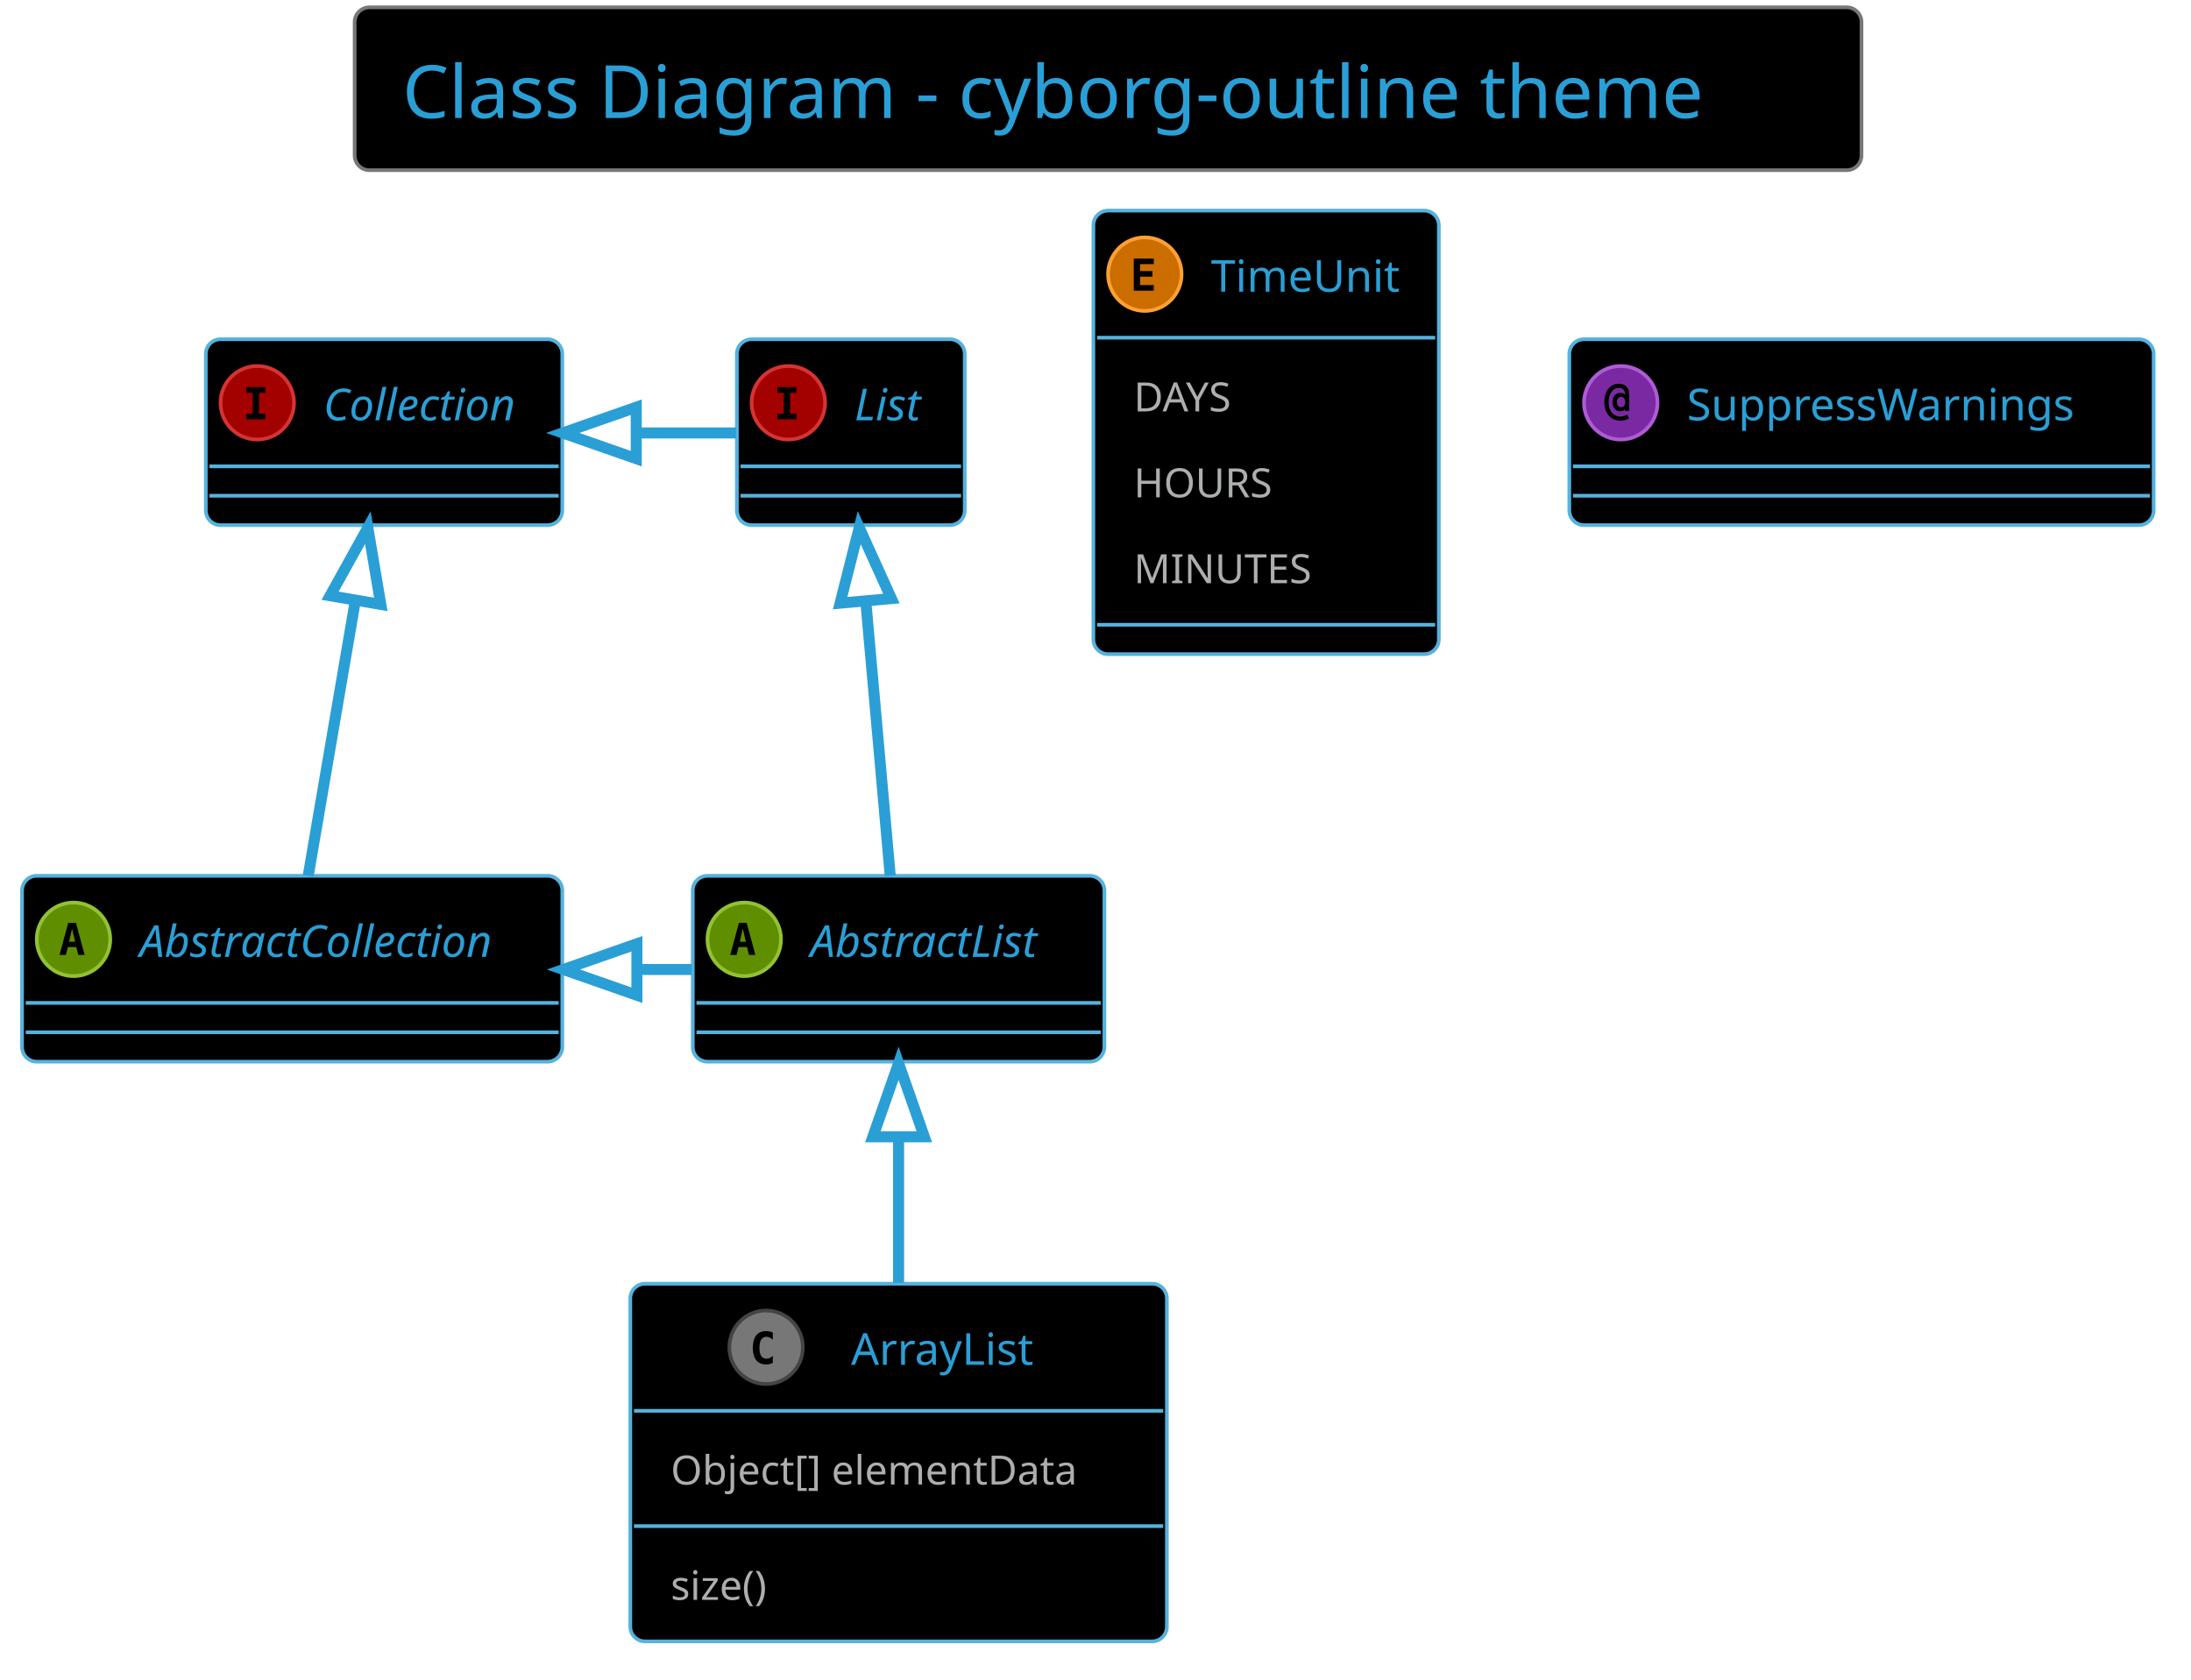
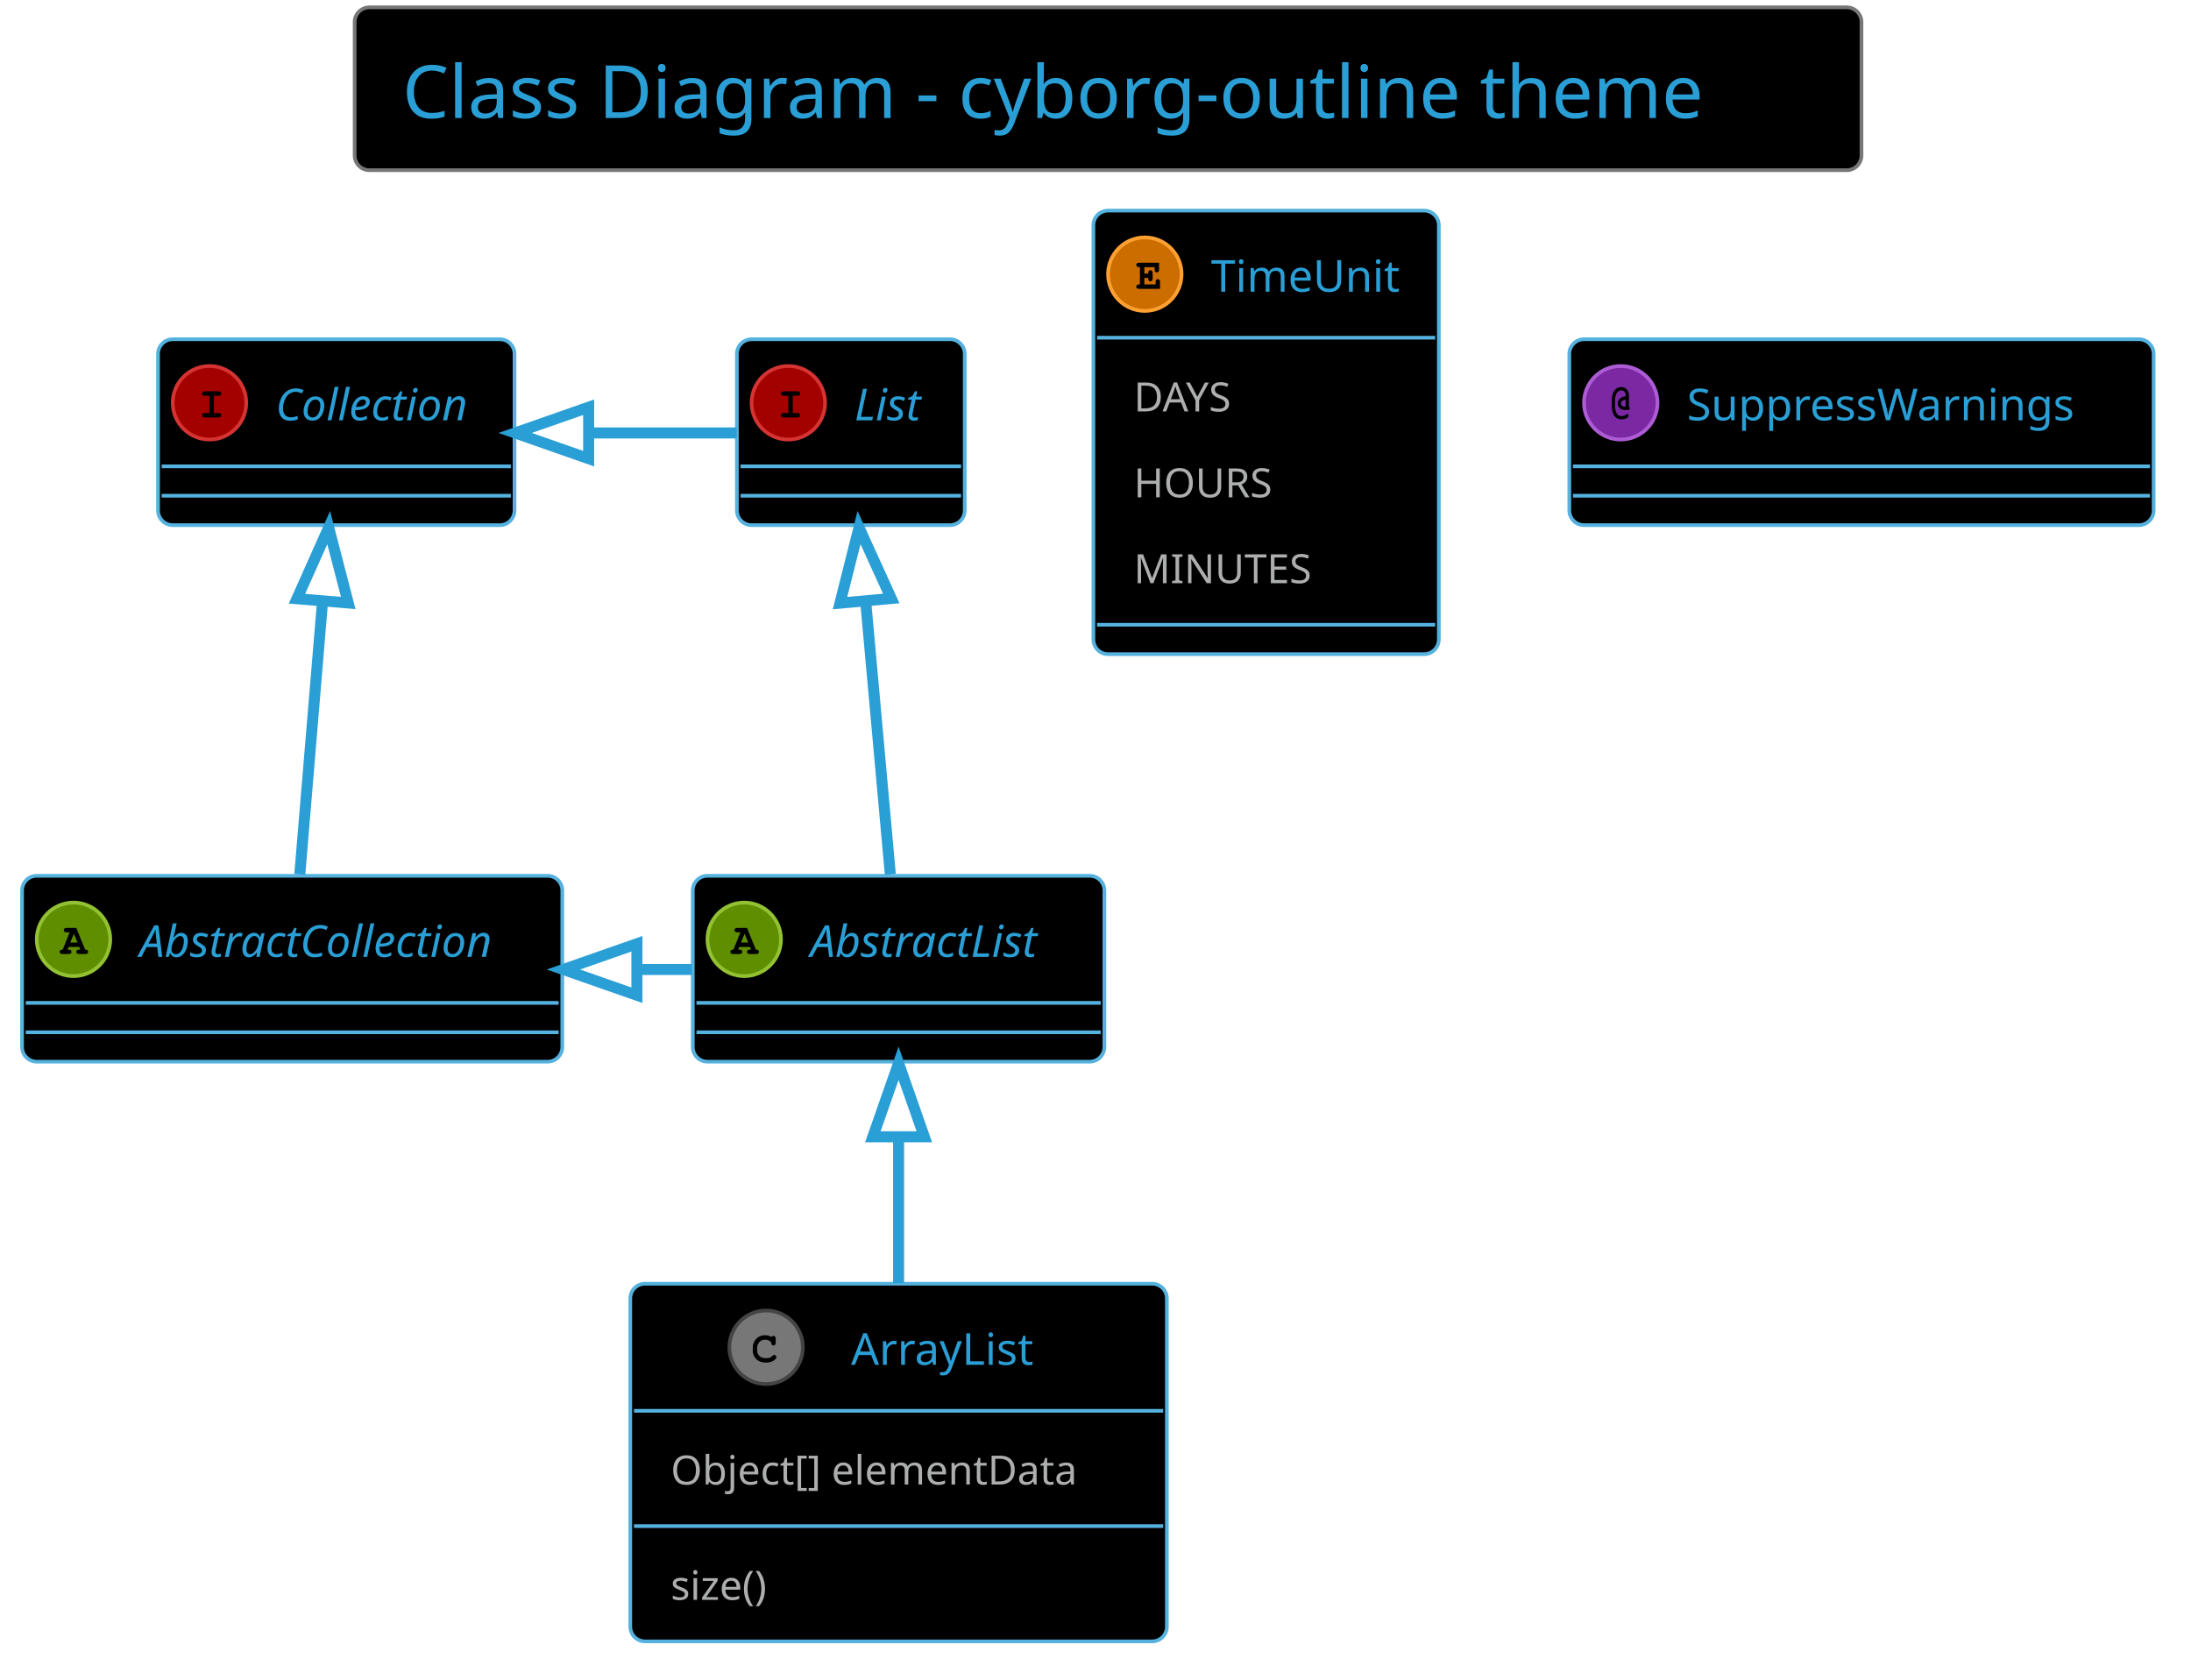
<svg xmlns="http://www.w3.org/2000/svg" contentScriptType="application/ecmascript" contentStyleType="text/css" height="476.042px" preserveAspectRatio="none" style="width:621px;height:476px;background:#000000;" version="1.1" viewBox="0 0 621 476" width="621.875px" zoomAndPan="magnify">
  <defs />
  <g>
    <rect fill="#000000" height="46.153" rx="4.167" ry="4.167" style="stroke: #777777; stroke-width: 1.042;" width="427.083" x="100.521" y="2.083" />
    <text fill="#2A9FD6" font-family="Verdana" font-size="20.833" lengthAdjust="spacingAndGlyphs" textLength="400" x="114.062" y="33.445">Class Diagram - cyborg-outline theme</text>
    <rect fill="#000000" height="52.692" id="AbstractList" rx="4.167" ry="4.167" style="stroke: #55B2DE; stroke-width: 1.042;" width="116.667" x="196.354" y="248.236" />
    <ellipse cx="210.938" cy="266.249" fill="#5F8F00" rx="10.417" ry="10.417" style="stroke: #92C233; stroke-width: 1.042;" />
-     <path d="M210.531,263.205 L209.684,266.932 L211.393,266.932 L210.531,263.205 Z M209.44,261.561 L211.637,261.561 L214.095,270.676 L212.288,270.676 L211.735,268.43 L209.326,268.43 L208.773,270.676 L206.966,270.676 L209.44,261.561 Z " />
+     <path d="M212.565,268.397 L209.538,268.397 L209.228,269.162 L209.538,269.162 Q209.977,269.162 210.173,269.333 Q210.368,269.504 210.368,269.797 Q210.368,270.073 210.173,270.244 Q209.977,270.415 209.538,270.415 L207.845,270.415 Q207.389,270.415 207.202,270.244 Q207.015,270.073 207.015,269.781 Q207.015,269.504 207.218,269.325 Q207.422,269.146 207.878,269.162 L209.847,264.263 L209.033,264.263 Q208.577,264.263 208.382,264.092 Q208.187,263.921 208.187,263.644 Q208.187,263.351 208.382,263.18 Q208.577,263.01 209.033,263.01 L211.735,263.01 L214.225,269.162 Q214.665,269.162 214.795,269.26 Q215.088,269.455 215.088,269.797 Q215.088,270.073 214.893,270.244 Q214.697,270.415 214.258,270.415 L212.565,270.415 Q212.109,270.415 211.922,270.244 Q211.735,270.073 211.735,269.781 Q211.735,269.504 211.922,269.333 Q212.109,269.162 212.565,269.162 L212.874,269.162 L212.565,268.397 Z M212.06,267.144 L211.051,264.67 L210.026,267.144 L212.06,267.144 Z " />
    <text fill="#2A9FD6" font-family="Verdana" font-size="12.5" font-style="italic" lengthAdjust="spacingAndGlyphs" textLength="75" x="229.688" y="271.22">AbstractList</text>
    <line style="stroke: #55B2DE; stroke-width: 1.042;" x1="197.396" x2="311.979" y1="284.261" y2="284.261" />
    <line style="stroke: #55B2DE; stroke-width: 1.042;" x1="197.396" x2="311.979" y1="292.594" y2="292.594" />
    <rect fill="#000000" height="52.692" id="AbstractCollection" rx="4.167" ry="4.167" style="stroke: #55B2DE; stroke-width: 1.042;" width="153.125" x="6.25" y="248.236" />
    <ellipse cx="20.833" cy="266.249" fill="#5F8F00" rx="10.417" ry="10.417" style="stroke: #92C233; stroke-width: 1.042;" />
-     <path d="M20.426,263.205 L19.58,266.932 L21.289,266.932 L20.426,263.205 Z M19.336,261.561 L21.533,261.561 L23.991,270.676 L22.184,270.676 L21.631,268.43 L19.222,268.43 L18.669,270.676 L16.862,270.676 L19.336,261.561 Z " />
+     <path d="M22.461,268.397 L19.434,268.397 L19.124,269.162 L19.434,269.162 Q19.873,269.162 20.068,269.333 Q20.264,269.504 20.264,269.797 Q20.264,270.073 20.068,270.244 Q19.873,270.415 19.434,270.415 L17.741,270.415 Q17.285,270.415 17.098,270.244 Q16.911,270.073 16.911,269.781 Q16.911,269.504 17.114,269.325 Q17.318,269.146 17.773,269.162 L19.743,264.263 L18.929,264.263 Q18.473,264.263 18.278,264.092 Q18.083,263.921 18.083,263.644 Q18.083,263.351 18.278,263.18 Q18.473,263.01 18.929,263.01 L21.631,263.01 L24.121,269.162 Q24.561,269.162 24.691,269.26 Q24.984,269.455 24.984,269.797 Q24.984,270.073 24.788,270.244 Q24.593,270.415 24.154,270.415 L22.461,270.415 Q22.005,270.415 21.818,270.244 Q21.631,270.073 21.631,269.781 Q21.631,269.504 21.818,269.333 Q22.005,269.162 22.461,269.162 L22.77,269.162 L22.461,268.397 Z M21.956,267.144 L20.947,264.67 L19.922,267.144 L21.956,267.144 Z " />
    <text fill="#2A9FD6" font-family="Verdana" font-size="12.5" font-style="italic" lengthAdjust="spacingAndGlyphs" textLength="111.458" x="39.583" y="271.22">AbstractCollection</text>
    <line style="stroke: #55B2DE; stroke-width: 1.042;" x1="7.292" x2="158.333" y1="284.261" y2="284.261" />
    <line style="stroke: #55B2DE; stroke-width: 1.042;" x1="7.292" x2="158.333" y1="292.594" y2="292.594" />
    <rect fill="#000000" height="52.692" id="List" rx="4.167" ry="4.167" style="stroke: #55B2DE; stroke-width: 1.042;" width="64.583" x="208.854" y="96.153" />
    <ellipse cx="223.438" cy="114.165" fill="#A30000" rx="10.417" ry="10.417" style="stroke: #D63333; stroke-width: 1.042;" />
-     <path d="M220.329,111.333 L220.329,109.738 L225.749,109.738 L225.749,111.333 L223.942,111.333 L223.942,117.258 L225.749,117.258 L225.749,118.853 L220.329,118.853 L220.329,117.258 L222.135,117.258 L222.135,111.333 L220.329,111.333 Z " />
+     <path d="M224.691,112.18 L224.691,117.079 L225.96,117.079 Q226.4,117.079 226.595,117.25 Q226.79,117.421 226.79,117.713 Q226.79,117.99 226.595,118.161 Q226.4,118.332 225.96,118.332 L222.168,118.332 Q221.728,118.332 221.533,118.161 Q221.338,117.99 221.338,117.697 Q221.338,117.421 221.533,117.25 Q221.728,117.079 222.168,117.079 L223.438,117.079 L223.438,112.18 L222.168,112.18 Q221.728,112.18 221.533,112.009 Q221.338,111.838 221.338,111.561 Q221.338,111.268 221.533,111.097 Q221.728,110.926 222.168,110.926 L225.96,110.926 Q226.4,110.926 226.595,111.097 Q226.79,111.268 226.79,111.561 Q226.79,111.838 226.595,112.009 Q226.4,112.18 225.96,112.18 L224.691,112.18 Z " />
    <text fill="#2A9FD6" font-family="Verdana" font-size="12.5" font-style="italic" lengthAdjust="spacingAndGlyphs" textLength="22.917" x="242.188" y="119.137">List</text>
    <line style="stroke: #55B2DE; stroke-width: 1.042;" x1="209.896" x2="272.396" y1="132.178" y2="132.178" />
    <line style="stroke: #55B2DE; stroke-width: 1.042;" x1="209.896" x2="272.396" y1="140.511" y2="140.511" />
-     <rect fill="#000000" height="52.692" id="Collection" rx="4.167" ry="4.167" style="stroke: #55B2DE; stroke-width: 1.042;" width="101.042" x="58.333" y="96.153" />
-     <ellipse cx="72.917" cy="114.165" fill="#A30000" rx="10.417" ry="10.417" style="stroke: #D63333; stroke-width: 1.042;" />
-     <path d="M69.808,111.333 L69.808,109.738 L75.228,109.738 L75.228,111.333 L73.421,111.333 L73.421,117.258 L75.228,117.258 L75.228,118.853 L69.808,118.853 L69.808,117.258 L71.615,117.258 L71.615,111.333 L69.808,111.333 Z " />
-     <text fill="#2A9FD6" font-family="Verdana" font-size="12.5" font-style="italic" lengthAdjust="spacingAndGlyphs" textLength="59.375" x="91.667" y="119.137">Collection</text>
-     <line style="stroke: #55B2DE; stroke-width: 1.042;" x1="59.375" x2="158.333" y1="132.178" y2="132.178" />
-     <line style="stroke: #55B2DE; stroke-width: 1.042;" x1="59.375" x2="158.333" y1="140.511" y2="140.511" />
+     <rect fill="#000000" height="52.692" id="Collection" rx="4.167" ry="4.167" style="stroke: #55B2DE; stroke-width: 1.042;" width="101.042" x="44.792" y="96.153" />
+     <ellipse cx="59.375" cy="114.165" fill="#A30000" rx="10.417" ry="10.417" style="stroke: #D63333; stroke-width: 1.042;" />
+     <path d="M60.628,112.18 L60.628,117.079 L61.898,117.079 Q62.337,117.079 62.533,117.25 Q62.728,117.421 62.728,117.713 Q62.728,117.99 62.533,118.161 Q62.337,118.332 61.898,118.332 L58.105,118.332 Q57.666,118.332 57.471,118.161 Q57.275,117.99 57.275,117.697 Q57.275,117.421 57.471,117.25 Q57.666,117.079 58.105,117.079 L59.375,117.079 L59.375,112.18 L58.105,112.18 Q57.666,112.18 57.471,112.009 Q57.275,111.838 57.275,111.561 Q57.275,111.268 57.471,111.097 Q57.666,110.926 58.105,110.926 L61.898,110.926 Q62.337,110.926 62.533,111.097 Q62.728,111.268 62.728,111.561 Q62.728,111.838 62.533,112.009 Q62.337,112.18 61.898,112.18 L60.628,112.18 Z " />
+     <text fill="#2A9FD6" font-family="Verdana" font-size="12.5" font-style="italic" lengthAdjust="spacingAndGlyphs" textLength="59.375" x="78.125" y="119.137">Collection</text>
+     <line style="stroke: #55B2DE; stroke-width: 1.042;" x1="45.833" x2="144.792" y1="132.178" y2="132.178" />
+     <line style="stroke: #55B2DE; stroke-width: 1.042;" x1="45.833" x2="144.792" y1="140.511" y2="140.511" />
    <rect fill="#000000" height="101.376" id="ArrayList" rx="4.167" ry="4.167" style="stroke: #55B2DE; stroke-width: 1.042;" width="152.083" x="178.646" y="363.861" />
    <ellipse cx="217.135" cy="381.874" fill="#777777" rx="10.417" ry="10.417" style="stroke: #444444; stroke-width: 1.042;" />
-     <path d="M219.04,386.301 Q218.617,386.512 218.144,386.626 Q217.673,386.74 217.168,386.74 Q215.312,386.74 214.336,385.536 Q213.376,384.315 213.376,382.02 Q213.376,379.709 214.336,378.504 Q215.312,377.284 217.168,377.284 Q217.673,377.284 218.144,377.398 Q218.633,377.495 219.04,377.723 L219.04,379.725 Q218.584,379.302 218.144,379.107 Q217.705,378.895 217.249,378.895 Q216.256,378.895 215.752,379.693 Q215.247,380.474 215.247,382.02 Q215.247,383.55 215.752,384.331 Q216.256,385.113 217.249,385.113 Q217.705,385.113 218.144,384.917 Q218.584,384.722 219.04,384.299 L219.04,386.301 Z " />
+     <path d="M218.682,378.96 Q218.796,378.797 218.934,378.716 Q219.072,378.635 219.235,378.635 Q219.512,378.635 219.683,378.83 Q219.853,379.025 219.853,379.465 L219.853,380.539 Q219.853,380.978 219.683,381.174 Q219.512,381.369 219.235,381.369 Q218.975,381.369 218.828,381.223 Q218.682,381.092 218.6,380.702 Q218.568,380.441 218.438,380.311 Q218.177,380.034 217.73,379.872 Q217.282,379.709 216.826,379.709 Q216.273,379.709 215.801,379.953 Q215.329,380.197 214.971,380.742 Q214.613,381.288 214.613,382.053 L214.613,382.866 Q214.613,383.762 215.272,384.364 Q215.931,384.966 217.087,384.966 Q217.786,384.966 218.275,384.787 Q218.551,384.673 218.861,384.348 Q219.056,384.152 219.17,384.095 Q219.284,384.038 219.414,384.038 Q219.674,384.038 219.862,384.226 Q220.049,384.413 220.049,384.673 Q220.049,384.933 219.788,385.226 Q219.414,385.65 218.828,385.894 Q218.047,386.219 217.103,386.219 Q215.98,386.219 215.101,385.764 Q214.369,385.406 213.864,384.608 Q213.359,383.81 213.359,382.883 L213.359,382.036 Q213.359,381.06 213.815,380.213 Q214.271,379.367 215.077,378.911 Q215.882,378.456 216.777,378.456 Q217.331,378.456 217.803,378.578 Q218.275,378.7 218.682,378.96 Z " />
    <text fill="#2A9FD6" font-family="Verdana" font-size="12.5" lengthAdjust="spacingAndGlyphs" textLength="57.292" x="241.198" y="386.845">ArrayList</text>
    <line style="stroke: #55B2DE; stroke-width: 1.042;" x1="179.688" x2="329.688" y1="399.886" y2="399.886" />
    <text fill="#ADAFAE" font-family="Verdana" font-size="11.458" lengthAdjust="spacingAndGlyphs" textLength="129.167" x="190.104" y="420.781">Object[] elementData</text>
    <line style="stroke: #55B2DE; stroke-width: 1.042;" x1="179.688" x2="329.688" y1="432.562" y2="432.562" />
    <text fill="#ADAFAE" font-family="Verdana" font-size="11.458" lengthAdjust="spacingAndGlyphs" textLength="33.333" x="190.104" y="453.457">size()</text>
    <rect fill="#000000" height="125.719" id="TimeUnit" rx="4.167" ry="4.167" style="stroke: #55B2DE; stroke-width: 1.042;" width="97.917" x="309.896" y="59.694" />
    <ellipse cx="324.479" cy="77.707" fill="#CC6D00" rx="10.417" ry="10.417" style="stroke: #FFA033; stroke-width: 1.042;" />
-     <path d="M327.018,82.394 L321.338,82.394 L321.338,73.28 L327.018,73.28 L327.018,74.875 L323.144,74.875 L323.144,76.828 L326.644,76.828 L326.644,78.423 L323.144,78.423 L323.144,80.799 L327.018,80.799 L327.018,82.394 Z " />
+     <path d="M324.349,78.781 L324.349,80.62 L327.539,80.62 L327.539,79.937 Q327.539,79.497 327.71,79.302 Q327.881,79.107 328.158,79.107 Q328.434,79.107 328.613,79.302 Q328.792,79.497 328.792,79.937 L328.792,81.874 L322.9,81.874 Q322.445,81.874 322.249,81.703 Q322.054,81.532 322.054,81.239 Q322.054,80.962 322.249,80.791 Q322.445,80.62 322.9,80.62 L323.096,80.62 L323.096,75.721 L322.9,75.721 Q322.445,75.721 322.249,75.55 Q322.054,75.379 322.054,75.103 Q322.054,74.81 322.249,74.639 Q322.445,74.468 322.9,74.468 L328.516,74.468 L328.516,76.372 Q328.516,76.828 328.345,77.015 Q328.174,77.202 327.881,77.202 Q327.604,77.202 327.433,77.015 Q327.262,76.828 327.262,76.372 L327.262,75.721 L324.349,75.721 L324.349,77.528 L325.44,77.528 Q325.44,77.04 325.537,76.909 Q325.716,76.6 326.074,76.6 Q326.351,76.6 326.522,76.796 Q326.693,76.991 326.693,77.447 L326.693,78.879 Q326.693,79.286 326.595,79.432 Q326.4,79.725 326.074,79.725 Q325.716,79.725 325.537,79.416 Q325.44,79.286 325.44,78.781 L324.349,78.781 Z " />
    <text fill="#2A9FD6" font-family="Verdana" font-size="12.5" lengthAdjust="spacingAndGlyphs" textLength="56.25" x="343.229" y="82.678">TimeUnit</text>
    <line style="stroke: #55B2DE; stroke-width: 1.042;" x1="310.938" x2="406.771" y1="95.719" y2="95.719" />
    <text fill="#ADAFAE" font-family="Verdana" font-size="11.458" lengthAdjust="spacingAndGlyphs" textLength="33.333" x="321.354" y="116.614">DAYS</text>
    <text fill="#ADAFAE" font-family="Verdana" font-size="11.458" lengthAdjust="spacingAndGlyphs" textLength="42.708" x="321.354" y="140.957">HOURS</text>
    <text fill="#ADAFAE" font-family="Verdana" font-size="11.458" lengthAdjust="spacingAndGlyphs" textLength="54.167" x="321.354" y="165.299">MINUTES</text>
    <line style="stroke: #55B2DE; stroke-width: 1.042;" x1="310.938" x2="406.771" y1="177.08" y2="177.08" />
    <rect fill="#000000" height="52.692" id="SuppressWarnings" rx="4.167" ry="4.167" style="stroke: #55B2DE; stroke-width: 1.042;" width="165.625" x="444.792" y="96.153" />
    <ellipse cx="459.375" cy="114.165" fill="#7A29A3" rx="10.417" ry="10.417" style="stroke: #AD5CD6; stroke-width: 1.042;" />
-     <path d="M460.628,113.97 Q460.628,113.27 460.319,112.879 Q460.01,112.489 459.456,112.489 Q458.919,112.489 458.61,112.879 Q458.301,113.27 458.301,113.97 Q458.301,114.653 458.61,115.044 Q458.919,115.435 459.456,115.435 Q460.01,115.435 460.319,115.044 Q460.628,114.653 460.628,113.97 Z M461.768,116.46 L460.563,116.46 L460.563,115.972 Q460.335,116.281 460.01,116.444 Q459.7,116.59 459.261,116.59 Q458.268,116.59 457.65,115.874 Q457.031,115.142 457.031,113.97 Q457.031,112.782 457.634,112.066 Q458.252,111.35 459.261,111.35 Q459.7,111.35 460.026,111.496 Q460.352,111.642 460.563,111.935 L460.563,111.691 Q460.563,110.861 460.107,110.406 Q459.652,109.95 458.822,109.95 Q457.552,109.95 456.738,111.073 Q455.941,112.18 455.941,113.97 Q455.941,115.842 456.868,116.965 Q457.796,118.072 459.342,118.072 Q459.831,118.072 460.286,117.925 Q460.742,117.778 461.165,117.486 L461.719,118.56 Q461.231,118.902 460.644,119.064 Q460.059,119.243 459.408,119.243 Q457.259,119.243 455.99,117.811 Q454.72,116.395 454.72,113.97 Q454.72,111.61 455.859,110.194 Q457.015,108.778 458.887,108.778 Q460.221,108.778 460.986,109.575 Q461.768,110.373 461.768,111.773 L461.768,116.46 Z " />
+     <path d="M460.759,112.359 L460.759,111.968 Q460.759,111.366 460.409,111 Q460.059,110.633 459.505,110.633 Q459.066,110.633 458.683,110.926 Q458.301,111.219 458.106,111.675 Q457.747,112.489 457.747,113.286 L457.747,115.142 Q457.747,116.558 458.382,117.388 Q458.805,117.941 459.538,117.941 Q459.945,117.941 460.278,117.835 Q460.612,117.73 460.791,117.543 Q460.97,117.355 461.133,117.355 Q461.328,117.355 461.458,117.494 Q461.589,117.632 461.589,117.844 Q461.589,118.137 461.182,118.43 Q460.563,118.853 459.505,118.853 Q458.708,118.853 458.171,118.478 Q457.503,118.006 457.17,117.079 Q456.836,116.151 456.836,115.24 L456.836,113.221 Q456.836,111.756 457.56,110.731 Q458.284,109.706 459.489,109.706 Q460.026,109.706 460.514,109.933 Q461.003,110.161 461.344,110.723 Q461.686,111.284 461.686,111.968 L461.686,115.305 Q461.947,115.435 461.947,115.712 Q461.947,115.923 461.8,116.061 Q461.654,116.2 461.312,116.2 L460.759,116.2 L460.759,116.151 Q460.466,116.2 460.335,116.2 Q459.603,116.2 459.058,115.654 Q458.512,115.109 458.512,114.377 Q458.512,113.596 459.115,113.01 Q459.717,112.424 460.759,112.359 Z M460.759,113.303 Q460.107,113.368 459.766,113.677 Q459.424,113.986 459.424,114.393 Q459.424,114.735 459.709,114.995 Q459.993,115.256 460.466,115.256 Q460.547,115.256 460.759,115.24 L460.759,113.303 Z " />
    <text fill="#2A9FD6" font-family="Verdana" font-size="12.5" lengthAdjust="spacingAndGlyphs" textLength="123.958" x="478.125" y="119.137">SuppressWarnings</text>
    <line style="stroke: #55B2DE; stroke-width: 1.042;" x1="445.833" x2="609.375" y1="132.178" y2="132.178" />
    <line style="stroke: #55B2DE; stroke-width: 1.042;" x1="445.833" x2="609.375" y1="140.511" y2="140.511" />
-     <path d="M245.397,170.458 C247.682,196.123 250.414,226.804 252.322,248.227 " fill="none" id="List&lt;-AbstractList" style="stroke: #2A9FD6; stroke-width: 3.125;" />
-     <polygon fill="none" points="238.12,170.952,243.536,149.555,252.646,169.659,238.12,170.952" style="stroke: #2A9FD6; stroke-width: 3.125;" />
-     <path d="M100.679,170.458 C96.284,196.123 91.031,226.804 87.362,248.227 " fill="none" id="Collection&lt;-AbstractCollection" style="stroke: #2A9FD6; stroke-width: 3.125;" />
-     <polygon fill="none" points="93.555,168.858,104.258,149.555,107.929,171.32,93.555,168.858" style="stroke: #2A9FD6; stroke-width: 3.125;" />
-     <path d="M180.602,122.715 C189.939,122.715 199.277,122.715 208.614,122.715 " fill="none" id="Collection&lt;-List" style="stroke: #2A9FD6; stroke-width: 3.125;" />
-     <polygon fill="none" points="180.33,130.007,159.497,122.715,180.33,115.424,180.33,130.007" style="stroke: #2A9FD6; stroke-width: 3.125;" />
-     <path d="M180.711,274.799 C185.826,274.799 190.94,274.799 196.054,274.799 " fill="none" id="AbstractCollection&lt;-AbstractList" style="stroke: #2A9FD6; stroke-width: 3.125;" />
+     <path d="M245.381,170.667 C247.678,196.118 250.431,226.614 252.345,247.806 " fill="none" id="List&lt;-AbstractList" style="stroke: #2A9FD6; stroke-width: 3.125;" />
+     <polygon fill="none" points="238.084,170.947,243.474,149.542,252.609,169.636,238.084,170.947" style="stroke: #2A9FD6; stroke-width: 3.125;" />
+     <path d="M91.403,170.667 C89.282,196.118 86.741,226.614 84.975,247.806 " fill="none" id="Collection&lt;-AbstractCollection" style="stroke: #2A9FD6; stroke-width: 3.125;" />
+     <polygon fill="none" points="84.167,169.699,93.164,149.542,98.7,170.91,84.167,169.699" style="stroke: #2A9FD6; stroke-width: 3.125;" />
+     <path d="M167.11,122.715 C181.012,122.715 194.913,122.715 208.816,122.715 " fill="none" id="Collection&lt;-List" style="stroke: #2A9FD6; stroke-width: 3.125;" />
+     <polygon fill="none" points="166.846,130.007,146.012,122.715,166.846,115.424,166.846,130.007" style="stroke: #2A9FD6; stroke-width: 3.125;" />
+     <path d="M180.712,274.799 C185.826,274.799 190.94,274.799 196.054,274.799 " fill="none" id="AbstractCollection&lt;-AbstractList" style="stroke: #2A9FD6; stroke-width: 3.125;" />
    <polygon fill="none" points="180.52,282.09,159.686,274.799,180.52,267.507,180.52,282.09" style="stroke: #2A9FD6; stroke-width: 3.125;" />
-     <path d="M254.688,322.249 C254.688,335.564 254.688,350.092 254.688,363.593 " fill="none" id="AbstractList&lt;-ArrayList" style="stroke: #2A9FD6; stroke-width: 3.125;" />
-     <polygon fill="none" points="247.396,322.215,254.688,301.382,261.979,322.215,247.396,322.215" style="stroke: #2A9FD6; stroke-width: 3.125;" />
+     <path d="M254.688,322.235 C254.688,335.579 254.688,350.183 254.688,363.714 " fill="none" id="AbstractList&lt;-ArrayList" style="stroke: #2A9FD6; stroke-width: 3.125;" />
+     <polygon fill="none" points="247.396,322.214,254.688,301.381,261.979,322.214,247.396,322.214" style="stroke: #2A9FD6; stroke-width: 3.125;" />
  </g>
</svg>
